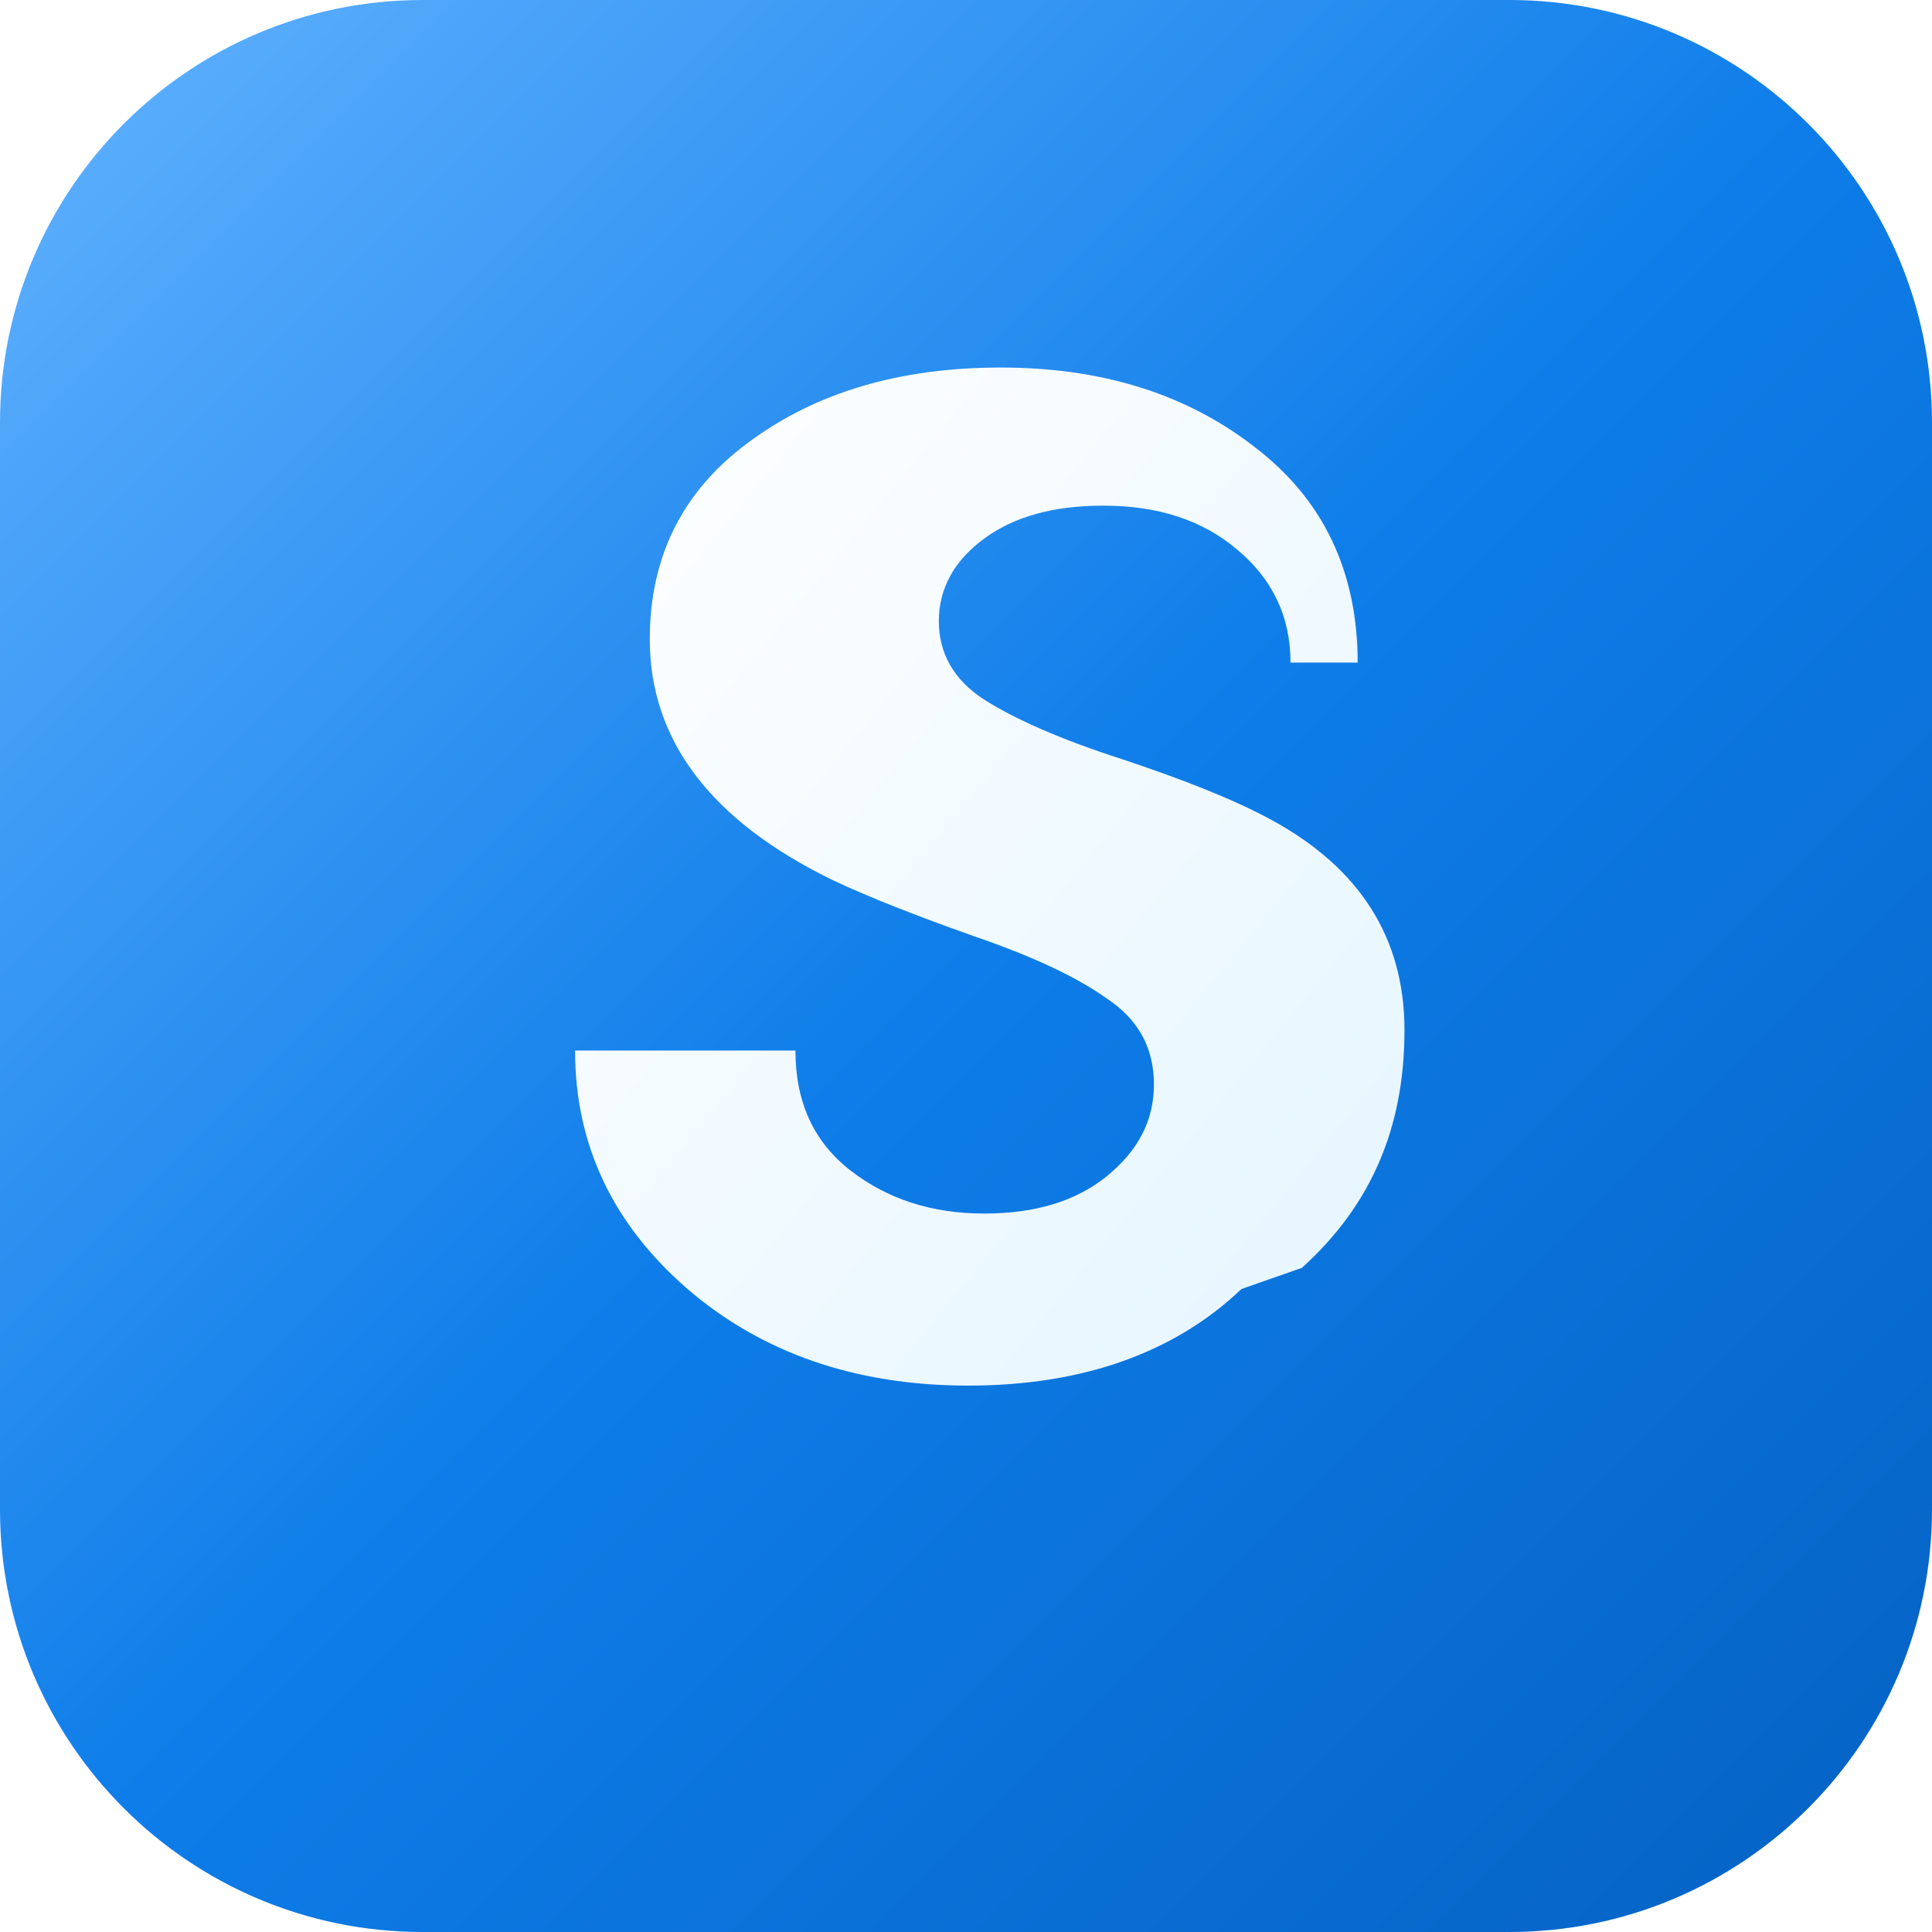
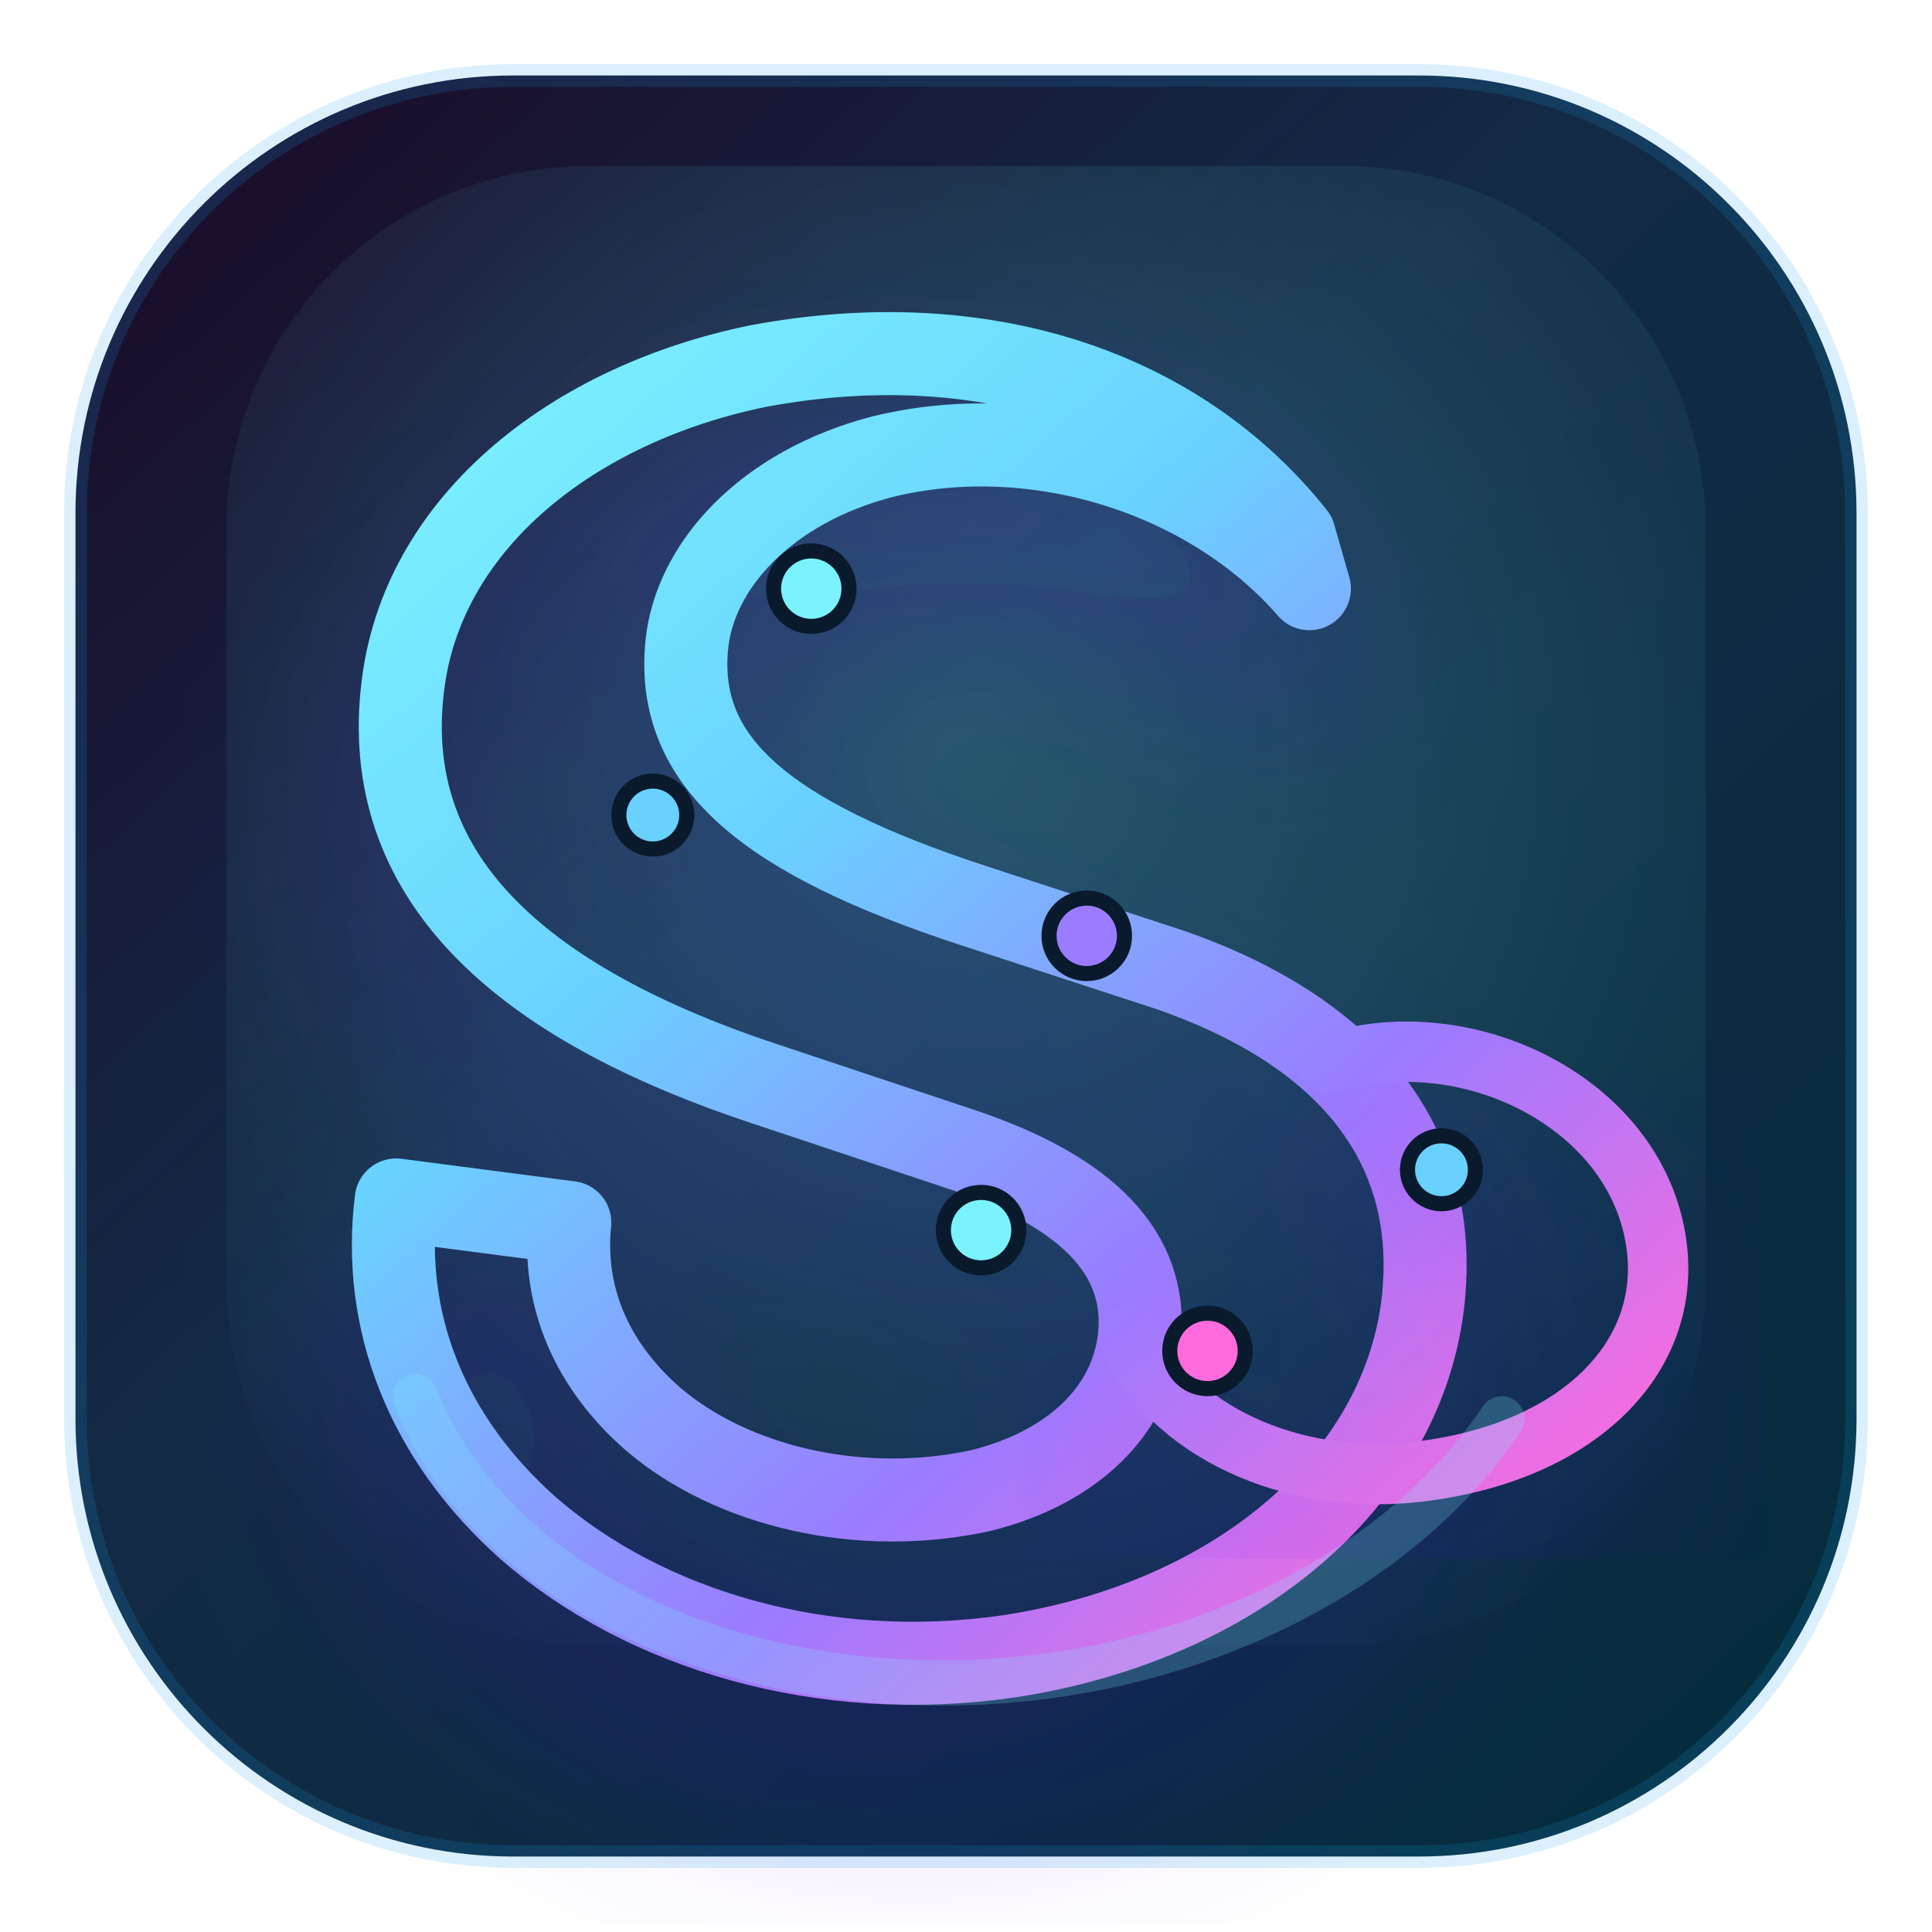
- <svg xmlns="http://www.w3.org/2000/svg" width="256" height="256" viewBox="0 0 256 256" fill="none">
+ <svg xmlns="http://www.w3.org/2000/svg" width="512" height="512" viewBox="0 0 512 512" fill="none">
  <defs>
-     <linearGradient id="g" x1="0" y1="0" x2="1" y2="1">
-       <stop stop-color="#63b3ff" offset="0%" />
-       <stop stop-color="#0e7de9" offset="50%" />
-       <stop stop-color="#0561c2" offset="100%" />
+     <linearGradient id="bg" x1="64" y1="48" x2="448" y2="464" gradientUnits="userSpaceOnUse">
+       <stop stop-color="#1a0f2d" />
+       <stop offset="0.4" stop-color="#132a45" />
+       <stop offset="1" stop-color="#052c3d" />
    </linearGradient>
-     <linearGradient id="s" x1="0" y1="0" x2="1" y2="1">
-       <stop stop-color="#ffffff" offset="0%" />
-       <stop stop-color="#e4f5ff" offset="100%" />
+     <linearGradient id="accent" x1="120" y1="96" x2="408" y2="420" gradientUnits="userSpaceOnUse">
+       <stop stop-color="#7bf3ff" />
+       <stop offset="0.35" stop-color="#6ad1ff" />
+       <stop offset="0.7" stop-color="#9b7bff" />
+       <stop offset="1" stop-color="#ff6bdc" />
    </linearGradient>
+     <radialGradient id="glow" cx="50%" cy="40%" r="70%">
+       <stop stop-color="#6fffff" stop-opacity="0.22" />
+       <stop offset="1" stop-color="#6fffff" stop-opacity="0" />
+     </radialGradient>
+     <filter id="shadow" x="-20%" y="-20%" width="140%" height="140%" color-interpolation-filters="sRGB">
+       <feDropShadow dx="0" dy="16" stdDeviation="18" flood-color="#00c8ff" flood-opacity="0.28" />
+       <feDropShadow dx="0" dy="28" stdDeviation="26" flood-color="#5d2dff" flood-opacity="0.24" />
+     </filter>
  </defs>
-   <rect rx="56" ry="56" x="0" y="0" width="256" height="256" fill="url(#g)" />
-   <path d="M164.5 170.8c-8.7 8.3-20.8 12.8-36.2 12.8-14.9 0-27.3-4.3-37.2-12.8-9.9-8.6-14.9-19.1-14.9-31.6h29.2c0 6.8 2.4 12.1 7.3 15.9 4.9 3.8 10.8 5.7 17.7 5.7 6.7 0 12.1-1.6 16.2-4.9 4.2-3.4 6.3-7.4 6.3-12.2 0-4.9-2.1-8.7-6.4-11.5-4.1-2.9-10-5.6-17.6-8.2-7.6-2.7-13.7-5.1-18.4-7.3-16.3-7.9-24.4-18.6-24.4-32 0-11 4.4-19.7 13.1-26.1 8.9-6.6 20-9.9 33.4-9.9 13.4 0 24.6 3.5 33.6 10.5 9.1 6.9 13.7 16.5 13.7 28.6H171c0-6.1-2.4-11.1-7.1-15-4.6-3.9-10.5-5.8-17.7-5.8-6.5 0-11.7 1.4-15.7 4.3-4 2.9-6.1 6.6-6.1 11 0 4.3 2 7.8 6 10.4 4.1 2.6 10.2 5.3 18.3 7.9 8.1 2.7 14.7 5.3 19.7 8 11.8 6.4 17.7 15.7 17.7 27.9 0 12.9-4.4 23.2-13.6 31.5z" fill="url(#s)" />
+   <rect x="20" y="20" width="472" height="472" rx="116" fill="url(#bg)" stroke="#1a9fe8" stroke-opacity="0.16" stroke-width="6" />
+   <rect x="60" y="44" width="392" height="392" rx="96" fill="url(#glow)" />
+   <path d="M343 142c-31-39-83-56-142-45-49 10-88 41-94 83-7 49 26 84 95 107l54 18c32 11 48 27 46 49-2 20-18 35-42 41-32 7-66-1-87-19-16-14-24-32-22-52l-46-6c-4 32 8 63 35 87 31 27 78 41 127 34 60-9 104-46 110-93 5-41-18-72-67-89l-52-17c-55-18-79-38-76-69 2-21 21-42 52-50 41-10 87 5 113 35z" stroke="url(#accent)" stroke-width="22" stroke-linecap="round" stroke-linejoin="round" filter="url(#shadow)" />
+   <path d="M352 282c36-12 82 10 87 48 4 30-21 55-63 60-34 4-66-11-77-36" stroke="url(#accent)" stroke-width="16" stroke-linecap="round" stroke-linejoin="round" filter="url(#shadow)" />
+   <circle cx="215" cy="156" r="10" fill="#7bf3ff" stroke="#0a1a2d" stroke-width="4" />
+   <circle cx="173" cy="216" r="9" fill="#6ad1ff" stroke="#0a1a2d" stroke-width="4" />
+   <circle cx="288" cy="248" r="10" fill="#9b7bff" stroke="#0a1a2d" stroke-width="4" />
+   <circle cx="260" cy="326" r="10" fill="#7bf3ff" stroke="#0a1a2d" stroke-width="4" />
+   <circle cx="320" cy="358" r="10" fill="#ff6bdc" stroke="#0a1a2d" stroke-width="4" />
+   <circle cx="382" cy="310" r="9" fill="#6ad1ff" stroke="#0a1a2d" stroke-width="4" />
+   <path d="M110 370c18 46 74 76 140 76 62 0 120-28 148-70" stroke="#7bf3ff" stroke-opacity="0.22" stroke-width="12" stroke-linecap="round" />
</svg>
